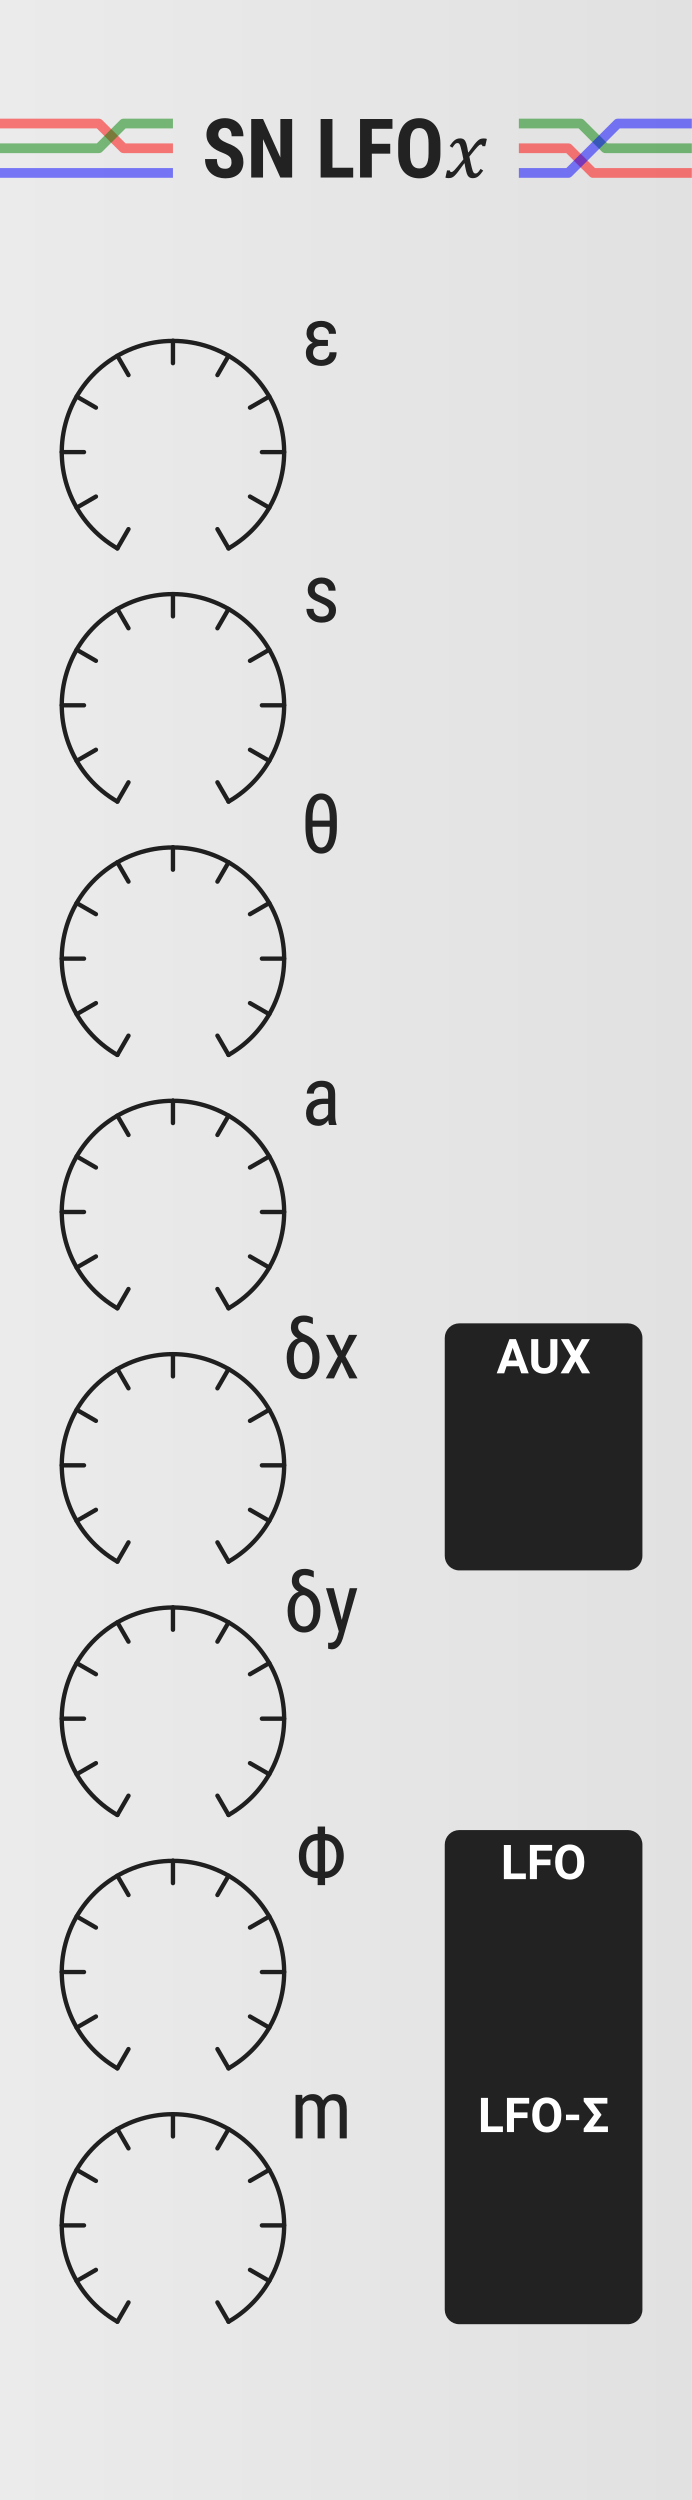
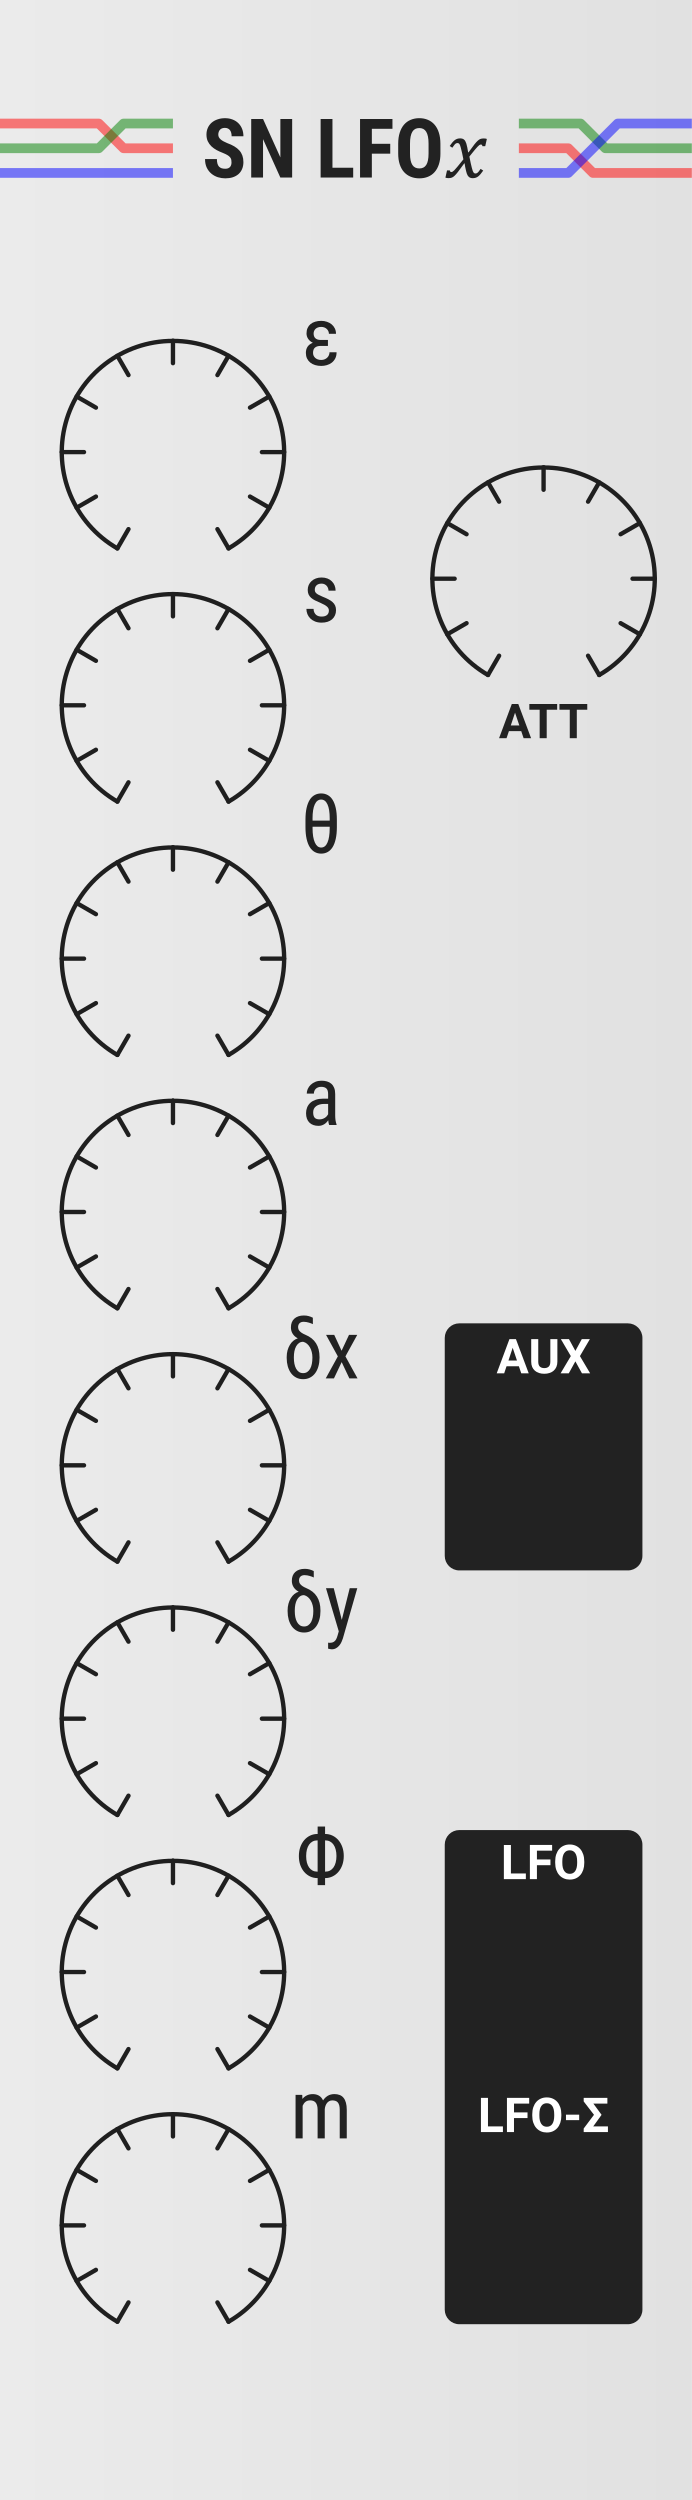
<svg xmlns="http://www.w3.org/2000/svg" version="1.1" width="35.56mm" height="128.5mm" viewBox="0 0 35.56 128.5">
  <defs>
    <linearGradient id="background">
      <stop offset="0%" stop-color="#ebebeb" />
      <stop offset="100%" stop-color="#e1e1e1" />
    </linearGradient>
  </defs>
  <g />
  <g>
    <rect x="0" y="0" width="35.56" height="128.5" fill="url(#background)" />
  </g>
  <g transform="translate(17.78,7.62)">
    <path fill="#222222" stroke="none" d="m -5.883,0.715 q 0,-0.079 -0.014,-0.141 Q -5.912,0.513 -5.959,0.459 -6.005,0.403 -6.092,0.351 -6.176,0.3 -6.319,0.242 -6.488,0.178 -6.644,0.095 -6.796,0.012 -6.914,-0.099 q -0.116,-0.114 -0.186,-0.26 -0.068,-0.149 -0.068,-0.345 0,-0.188 0.07,-0.343 0.07,-0.157 0.196,-0.267 0.128,-0.11 0.302,-0.169 0.176,-0.062 0.387,-0.062 0.217,0 0.391,0.07 0.176,0.068 0.298,0.192 0.124,0.122 0.19,0.294 0.066,0.169 0.066,0.374 h -0.606 q 0,-0.095 -0.021,-0.174 -0.019,-0.081 -0.062,-0.136 -0.041,-0.058 -0.107,-0.089 -0.066,-0.033 -0.159,-0.033 -0.087,0 -0.151,0.027 -0.062,0.027 -0.103,0.074 -0.041,0.045 -0.062,0.11 -0.021,0.064 -0.021,0.136 0,0.074 0.031,0.134 0.033,0.06 0.091,0.112 0.06,0.052 0.143,0.097 0.085,0.045 0.186,0.089 0.211,0.076 0.368,0.169 0.157,0.093 0.263,0.211 0.105,0.118 0.157,0.267 0.052,0.147 0.052,0.333 0,0.198 -0.066,0.353 -0.064,0.155 -0.186,0.263 -0.12,0.105 -0.291,0.163 -0.172,0.056 -0.387,0.056 -0.194,0 -0.382,-0.058 -0.186,-0.06 -0.333,-0.182 -0.147,-0.122 -0.238,-0.308 -0.089,-0.186 -0.089,-0.442 h 0.61 q 0,0.136 0.027,0.232 0.027,0.095 0.081,0.155 0.056,0.058 0.136,0.085 0.081,0.025 0.188,0.025 0.087,0 0.147,-0.025 0.062,-0.027 0.099,-0.07 0.039,-0.045 0.056,-0.107 0.017,-0.062 0.017,-0.134 z M -2.764,1.505 H -3.371 L -4.26,-0.469 V 1.505 h -0.608 v -3.01 h 0.608 l 0.891,1.976 V -1.505 h 0.606 z M -0.692,1 H 0.374 V 1.505 H -1.3 v -3.01 h 0.608 z M 2.278,0.277 H 1.333 V 1.505 H 0.726 V -1.505 H 2.392 v 0.506 H 1.333 v 0.771 h 0.945 z m 2.58,-0.006 q 0,0.316 -0.079,0.556 -0.079,0.24 -0.221,0.399 -0.141,0.159 -0.341,0.24 -0.198,0.081 -0.44,0.081 -0.242,0 -0.442,-0.081 Q 3.134,1.385 2.989,1.226 2.846,1.067 2.766,0.827 2.687,0.587 2.687,0.271 V -0.229 q 0,-0.325 0.079,-0.571 0.079,-0.248 0.221,-0.413 0.143,-0.165 0.343,-0.248 0.201,-0.085 0.442,-0.085 0.242,0 0.44,0.085 0.201,0.083 0.343,0.248 0.145,0.165 0.223,0.413 0.079,0.246 0.079,0.571 z M 4.248,-0.234 q 0,-0.215 -0.031,-0.366 -0.031,-0.153 -0.091,-0.25 -0.06,-0.097 -0.149,-0.143 -0.089,-0.045 -0.205,-0.045 -0.118,0 -0.207,0.045 -0.089,0.045 -0.149,0.143 -0.06,0.097 -0.091,0.25 -0.031,0.151 -0.031,0.366 v 0.504 q 0,0.205 0.031,0.351 0.031,0.145 0.091,0.238 0.062,0.093 0.151,0.136 0.091,0.043 0.209,0.043 0.116,0 0.203,-0.043 0.089,-0.043 0.149,-0.136 0.06,-0.093 0.089,-0.238 0.031,-0.147 0.031,-0.351 z M 6.038,0.571 Q 6.007,0.407 5.974,0.256 5.941,0.105 5.906,-0.025 q -0.035,-0.13 -0.058,-0.169 -0.023,-0.041 -0.05,-0.056 -0.025,-0.017 -0.064,-0.017 -0.043,0 -0.079,0.021 -0.035,0.019 -0.076,0.068 -0.041,0.048 -0.11,0.151 L 5.335,-0.116 q 0.13,-0.196 0.25,-0.294 0.12,-0.097 0.283,-0.097 0.064,0 0.112,0.014 0.05,0.014 0.087,0.045 0.037,0.029 0.066,0.076 0.029,0.048 0.056,0.13 0.027,0.081 0.05,0.203 0.025,0.12 0.043,0.25 h 0.021 q 0.198,-0.279 0.3,-0.407 0.103,-0.13 0.174,-0.192 0.07,-0.064 0.134,-0.089 0.066,-0.027 0.174,-0.027 0.097,0 0.159,0.025 l -0.083,0.374 H 7.016 q -0.012,-0.087 -0.072,-0.087 -0.019,0 -0.039,0.006 -0.021,0.006 -0.052,0.027 -0.029,0.021 -0.087,0.081 -0.058,0.06 -0.13,0.147 -0.072,0.087 -0.149,0.182 L 6.346,0.428 q 0.037,0.198 0.07,0.343 0.033,0.145 0.058,0.242 0.027,0.095 0.045,0.151 0.021,0.056 0.043,0.085 0.023,0.027 0.045,0.039 0.025,0.01 0.056,0.01 0.056,0 0.107,-0.043 0.054,-0.043 0.153,-0.196 l 0.134,0.089 q -0.145,0.215 -0.263,0.304 -0.116,0.087 -0.277,0.087 -0.089,0 -0.151,-0.033 Q 6.307,1.474 6.261,1.404 6.216,1.333 6.18,1.184 6.116,0.92 6.102,0.779 H 6.081 Q 5.862,1.087 5.755,1.222 5.649,1.356 5.579,1.42 5.511,1.484 5.445,1.509 q -0.064,0.027 -0.172,0.027 -0.097,0 -0.159,-0.025 l 0.083,-0.374 h 0.145 q 0.012,0.087 0.072,0.087 0.029,0 0.06,-0.014 0.033,-0.017 0.093,-0.074 Q 5.627,1.075 5.732,0.949 5.837,0.823 6.038,0.571 Z" />
  </g>
  <g fill="none" stroke="#1f1f1f" stroke-linecap="round" stroke-linejoin="round" stroke-width="1" transform="translate(0.0,1.27)">
    <g transform="translate(8.89,21.968) scale(0.225,0.225)">
      <line x1="-10.160" y1="17.598" x2="-12.700" y2="21.997" />
      <line x1="-17.598" y1="10.160" x2="-21.997" y2="12.700" />
      <line x1="-20.32" y1="0.000" x2="-25.4" y2="0.000" />
      <line x1="-17.598" y1="-10.16" x2="-21.997" y2="-12.7" />
      <line x1="-10.16" y1="-17.598" x2="-12.7" y2="-21.997" />
      <line x1="0.000" y1="-20.32" x2="0.000" y2="-25.4" />
      <line x1="10.160" y1="-17.598" x2="12.7" y2="-21.997" />
      <line x1="17.598" y1="-10.160" x2="21.997" y2="-12.7" />
      <line x1="20.32" y1="0.000" x2="25.4" y2="0.000" />
      <line x1="17.598" y1="10.16" x2="21.997" y2="12.7" />
      <line x1="10.16" y1="17.598" x2="12.7" y2="21.997" />
      <g>
        <path d="M0.000,-25.4 a25.4,25.4,0,0,0,-12.7,47.397" />
        <path d="M0.000,-25.4 a25.4,25.4,0,0,1,12.7,47.397" />
        <circle cx="0.000" cy="0.000" r="25.4" opacity="0.5" stroke="none" />
      </g>
    </g>
    <g transform="translate(8.89,34.982) scale(0.225,0.225)">
      <line x1="-10.160" y1="17.598" x2="-12.700" y2="21.997" />
      <line x1="-17.598" y1="10.160" x2="-21.997" y2="12.700" />
      <line x1="-20.32" y1="0.000" x2="-25.4" y2="0.000" />
      <line x1="-17.598" y1="-10.16" x2="-21.997" y2="-12.7" />
      <line x1="-10.16" y1="-17.598" x2="-12.7" y2="-21.997" />
      <line x1="0.000" y1="-20.32" x2="0.000" y2="-25.4" />
      <line x1="10.160" y1="-17.598" x2="12.7" y2="-21.997" />
      <line x1="17.598" y1="-10.160" x2="21.997" y2="-12.7" />
      <line x1="20.32" y1="0.000" x2="25.4" y2="0.000" />
      <line x1="17.598" y1="10.16" x2="21.997" y2="12.7" />
      <line x1="10.16" y1="17.598" x2="12.7" y2="21.997" />
      <g>
        <path d="M0.000,-25.4 a25.4,25.4,0,0,0,-12.7,47.397" />
        <path d="M0.000,-25.4 a25.4,25.4,0,0,1,12.7,47.397" />
        <circle cx="0.000" cy="0.000" r="25.4" opacity="0.5" stroke="none" />
      </g>
    </g>
    <g transform="translate(8.89,48.004) scale(0.225,0.225)">
      <line x1="-10.160" y1="17.598" x2="-12.700" y2="21.997" />
      <line x1="-17.598" y1="10.160" x2="-21.997" y2="12.700" />
      <line x1="-20.32" y1="0.000" x2="-25.4" y2="0.000" />
      <line x1="-17.598" y1="-10.16" x2="-21.997" y2="-12.7" />
      <line x1="-10.16" y1="-17.598" x2="-12.7" y2="-21.997" />
      <line x1="0.000" y1="-20.32" x2="0.000" y2="-25.4" />
      <line x1="10.160" y1="-17.598" x2="12.7" y2="-21.997" />
      <line x1="17.598" y1="-10.160" x2="21.997" y2="-12.7" />
      <line x1="20.32" y1="0.000" x2="25.4" y2="0.000" />
      <line x1="17.598" y1="10.16" x2="21.997" y2="12.7" />
      <line x1="10.16" y1="17.598" x2="12.7" y2="21.997" />
      <g>
        <path d="M0.000,-25.4 a25.4,25.4,0,0,0,-12.7,47.397" />
        <path d="M0.000,-25.4 a25.4,25.4,0,0,1,12.7,47.397" />
        <circle cx="0.000" cy="0.000" r="25.4" opacity="0.5" stroke="none" />
      </g>
    </g>
    <g transform="translate(8.89,61.026) scale(0.225,0.225)">
      <line x1="-10.160" y1="17.598" x2="-12.700" y2="21.997" />
      <line x1="-17.598" y1="10.160" x2="-21.997" y2="12.700" />
      <line x1="-20.32" y1="0.000" x2="-25.4" y2="0.000" />
      <line x1="-17.598" y1="-10.16" x2="-21.997" y2="-12.7" />
      <line x1="-10.16" y1="-17.598" x2="-12.7" y2="-21.997" />
      <line x1="0.000" y1="-20.32" x2="0.000" y2="-25.4" />
      <line x1="10.160" y1="-17.598" x2="12.7" y2="-21.997" />
      <line x1="17.598" y1="-10.160" x2="21.997" y2="-12.7" />
      <line x1="20.32" y1="0.000" x2="25.4" y2="0.000" />
      <line x1="17.598" y1="10.16" x2="21.997" y2="12.7" />
      <line x1="10.16" y1="17.598" x2="12.7" y2="21.997" />
      <g>
        <path d="M0.000,-25.4 a25.4,25.4,0,0,0,-12.7,47.397" />
        <path d="M0.000,-25.4 a25.4,25.4,0,0,1,12.7,47.397" />
        <circle cx="0.000" cy="0.000" r="25.4" opacity="0.5" stroke="none" />
      </g>
    </g>
    <g transform="translate(8.89,74.048) scale(0.225,0.225)">
      <line x1="-10.160" y1="17.598" x2="-12.700" y2="21.997" />
      <line x1="-17.598" y1="10.160" x2="-21.997" y2="12.700" />
      <line x1="-20.32" y1="0.000" x2="-25.4" y2="0.000" />
      <line x1="-17.598" y1="-10.16" x2="-21.997" y2="-12.7" />
      <line x1="-10.16" y1="-17.598" x2="-12.7" y2="-21.997" />
      <line x1="0.000" y1="-20.32" x2="0.000" y2="-25.4" />
      <line x1="10.160" y1="-17.598" x2="12.7" y2="-21.997" />
      <line x1="17.598" y1="-10.160" x2="21.997" y2="-12.7" />
      <line x1="20.32" y1="0.000" x2="25.4" y2="0.000" />
      <line x1="17.598" y1="10.16" x2="21.997" y2="12.7" />
      <line x1="10.16" y1="17.598" x2="12.7" y2="21.997" />
      <g>
        <path d="M0.000,-25.4 a25.4,25.4,0,0,0,-12.7,47.397" />
        <path d="M0.000,-25.4 a25.4,25.4,0,0,1,12.7,47.397" />
        <circle cx="0.000" cy="0.000" r="25.4" opacity="0.5" stroke="none" />
      </g>
    </g>
    <g transform="translate(8.89,87.070) scale(0.225,0.225)">
      <line x1="-10.160" y1="17.598" x2="-12.700" y2="21.997" />
      <line x1="-17.598" y1="10.160" x2="-21.997" y2="12.700" />
      <line x1="-20.32" y1="0.000" x2="-25.4" y2="0.000" />
      <line x1="-17.598" y1="-10.16" x2="-21.997" y2="-12.7" />
      <line x1="-10.16" y1="-17.598" x2="-12.7" y2="-21.997" />
      <line x1="0.000" y1="-20.32" x2="0.000" y2="-25.4" />
      <line x1="10.160" y1="-17.598" x2="12.7" y2="-21.997" />
      <line x1="17.598" y1="-10.160" x2="21.997" y2="-12.7" />
      <line x1="20.32" y1="0.000" x2="25.4" y2="0.000" />
      <line x1="17.598" y1="10.16" x2="21.997" y2="12.7" />
      <line x1="10.16" y1="17.598" x2="12.7" y2="21.997" />
      <g>
        <path d="M0.000,-25.4 a25.4,25.4,0,0,0,-12.7,47.397" />
        <path d="M0.000,-25.4 a25.4,25.4,0,0,1,12.7,47.397" />
        <circle cx="0.000" cy="0.000" r="25.4" opacity="0.5" stroke="none" />
      </g>
    </g>
    <g transform="translate(8.89,100.093) scale(0.225,0.225)">
      <line x1="-10.160" y1="17.598" x2="-12.700" y2="21.997" />
      <line x1="-17.598" y1="10.160" x2="-21.997" y2="12.700" />
      <line x1="-20.32" y1="0.000" x2="-25.4" y2="0.000" />
      <line x1="-17.598" y1="-10.16" x2="-21.997" y2="-12.7" />
      <line x1="-10.16" y1="-17.598" x2="-12.7" y2="-21.997" />
      <line x1="0.000" y1="-20.32" x2="0.000" y2="-25.4" />
      <line x1="10.160" y1="-17.598" x2="12.7" y2="-21.997" />
      <line x1="17.598" y1="-10.160" x2="21.997" y2="-12.7" />
      <line x1="20.32" y1="0.000" x2="25.4" y2="0.000" />
      <line x1="17.598" y1="10.16" x2="21.997" y2="12.7" />
      <line x1="10.16" y1="17.598" x2="12.7" y2="21.997" />
      <g>
        <path d="M0.000,-25.4 a25.4,25.4,0,0,0,-12.7,47.397" />
        <path d="M0.000,-25.4 a25.4,25.4,0,0,1,12.7,47.397" />
        <circle cx="0.000" cy="0.000" r="25.4" opacity="0.5" stroke="none" />
      </g>
    </g>
    <g transform="translate(8.89,113.115) scale(0.225,0.225)">
      <line x1="-10.160" y1="17.598" x2="-12.700" y2="21.997" />
      <line x1="-17.598" y1="10.160" x2="-21.997" y2="12.700" />
      <line x1="-20.32" y1="0.000" x2="-25.4" y2="0.000" />
      <line x1="-17.598" y1="-10.16" x2="-21.997" y2="-12.7" />
      <line x1="-10.16" y1="-17.598" x2="-12.7" y2="-21.997" />
      <line x1="0.000" y1="-20.32" x2="0.000" y2="-25.4" />
      <line x1="10.160" y1="-17.598" x2="12.7" y2="-21.997" />
      <line x1="17.598" y1="-10.160" x2="21.997" y2="-12.7" />
      <line x1="20.32" y1="0.000" x2="25.4" y2="0.000" />
      <line x1="17.598" y1="10.16" x2="21.997" y2="12.7" />
      <line x1="10.16" y1="17.598" x2="12.7" y2="21.997" />
      <g>
        <path d="M0.000,-25.4 a25.4,25.4,0,0,0,-12.7,47.397" />
        <path d="M0.000,-25.4 a25.4,25.4,0,0,1,12.7,47.397" />
        <circle cx="0.000" cy="0.000" r="25.4" opacity="0.5" stroke="none" />
      </g>
    </g>
-   </g>
+     <g transform="translate(27.94,28.475) scale(0.225,0.225)">
+       <line x1="-10.160" y1="17.598" x2="-12.700" y2="21.997" />
+       <line x1="-17.598" y1="10.160" x2="-21.997" y2="12.700" />
+       <line x1="-20.32" y1="0.000" x2="-25.4" y2="0.000" />
+       <line x1="-17.598" y1="-10.16" x2="-21.997" y2="-12.7" />
+       <line x1="-10.16" y1="-17.598" x2="-12.7" y2="-21.997" />
+       <line x1="0.000" y1="-20.32" x2="0.000" y2="-25.4" />
+       <line x1="10.160" y1="-17.598" x2="12.7" y2="-21.997" />
+       <line x1="17.598" y1="-10.160" x2="21.997" y2="-12.7" />
+       <line x1="20.32" y1="0.000" x2="25.4" y2="0.000" />
+       <line x1="17.598" y1="10.16" x2="21.997" y2="12.7" />
+       <line x1="10.16" y1="17.598" x2="12.7" y2="21.997" />
+       <g>
+         <path d="M0.000,-25.4 a25.4,25.4,0,0,0,-12.7,47.397" />
+         <path d="M0.000,-25.4 a25.4,25.4,0,0,1,12.7,47.397" />
+         <circle cx="0.000" cy="0.000" r="25.4" opacity="0.5" stroke="none" />
+       </g>
+     </g>
+   </g>
+   <g fill="#222222" />
  <g transform="translate(0.0,1.27)">
    <g fill="#222222">
      <g transform="translate(27.94,87.070)">
        <rect x="-5.08" y="-20.32" width="10.16" height="12.7" rx="0.75" />
      </g>
      <g transform="translate(27.94,113.115)">
        <rect x="-5.08" y="-20.32" width="10.16" height="25.4" rx="0.75" />
      </g>
    </g>
    <g fill="#ffffff">
      <g transform="translate(5.08,47.25)">
        <path d="M 21.59,21.706 H 20.956 L 20.835,22.068 H 20.451 L 21.104,20.312 h 0.335 l 0.657,1.756 H 21.712 Z M 21.054,21.413 h 0.439 l -0.221,-0.657 z m 2.515,-1.101 v 1.159 q 0,0.152 -0.051,0.269 -0.051,0.116 -0.14,0.194 -0.089,0.078 -0.213,0.118 -0.123,0.04 -0.269,0.04 -0.147,0 -0.271,-0.04 -0.123,-0.04 -0.212,-0.118 -0.089,-0.078 -0.14,-0.194 -0.049,-0.117 -0.049,-0.269 V 20.312 h 0.362 v 1.159 q 0,0.172 0.082,0.252 0.083,0.078 0.229,0.078 0.147,0 0.228,-0.078 0.082,-0.08 0.082,-0.252 V 20.312 Z m 0.925,0.605 0.329,-0.605 h 0.416 l -0.511,0.871 0.525,0.885 h -0.421 l -0.338,-0.615 -0.338,0.615 H 23.735 l 0.525,-0.885 -0.511,-0.871 h 0.416 z" />
      </g>
      <g transform="translate(5.08,73.25)">
        <path d="m 21.181,21.777 h 0.768 v 0.291 h -1.13 v -1.756 h 0.362 z m 2.032,-0.427 h -0.695 v 0.717 h -0.362 v -1.756 h 1.143 v 0.293 h -0.781 v 0.453 h 0.695 z m 1.739,-0.121 q 0,0.201 -0.054,0.362 -0.054,0.159 -0.153,0.27 -0.098,0.111 -0.235,0.171 -0.137,0.059 -0.303,0.059 -0.165,0 -0.303,-0.059 -0.137,-0.06 -0.238,-0.171 -0.099,-0.111 -0.154,-0.27 -0.055,-0.16 -0.055,-0.362 v -0.077 q 0,-0.2 0.054,-0.361 0.055,-0.16 0.154,-0.273 0.099,-0.112 0.236,-0.171 0.137,-0.06 0.303,-0.06 0.165,0 0.303,0.06 0.137,0.059 0.236,0.171 0.099,0.112 0.153,0.273 0.055,0.16 0.055,0.361 z m -0.367,-0.08 q 0,-0.276 -0.099,-0.42 -0.099,-0.143 -0.282,-0.143 -0.183,0 -0.282,0.143 -0.099,0.143 -0.099,0.42 v 0.08 q 0,0.137 0.025,0.244 0.027,0.105 0.075,0.177 0.049,0.071 0.121,0.109 0.071,0.036 0.163,0.036 0.183,0 0.281,-0.145 0.098,-0.145 0.098,-0.421 z" />
      </g>
      <g transform="translate(5.08,86.25)">
        <path d="m 20.002,21.777 h 0.768 v 0.291 h -1.13 v -1.756 h 0.362 z m 2.032,-0.427 h -0.695 v 0.717 h -0.362 v -1.756 h 1.143 v 0.293 H 21.34 v 0.453 h 0.695 z m 1.739,-0.121 q 0,0.201 -0.054,0.362 -0.054,0.159 -0.153,0.27 -0.098,0.111 -0.235,0.171 -0.137,0.059 -0.303,0.059 -0.165,0 -0.303,-0.059 -0.137,-0.06 -0.238,-0.171 -0.099,-0.111 -0.154,-0.27 -0.055,-0.16 -0.055,-0.362 v -0.077 q 0,-0.2 0.054,-0.361 0.055,-0.16 0.154,-0.273 0.099,-0.112 0.236,-0.171 0.137,-0.06 0.303,-0.06 0.165,0 0.303,0.06 0.137,0.059 0.236,0.171 0.099,0.112 0.153,0.273 0.055,0.16 0.055,0.361 z m -0.367,-0.08 q 0,-0.276 -0.099,-0.42 -0.099,-0.143 -0.282,-0.143 -0.183,0 -0.282,0.143 -0.099,0.143 -0.099,0.42 v 0.08 q 0,0.137 0.025,0.244 0.027,0.105 0.075,0.177 0.049,0.071 0.121,0.109 0.071,0.036 0.163,0.036 0.183,0 0.281,-0.145 0.098,-0.145 0.098,-0.421 z m 1.284,0.306 h -0.679 v -0.281 h 0.679 z m 1.145,-0.265 -0.422,0.586 h 0.755 v 0.291 h -1.246 v -0.182 l 0.529,-0.704 -0.529,-0.687 v -0.182 h 1.217 v 0.293 h -0.72 l 0.416,0.568 z" />
      </g>
    </g>
  </g>
  <g fill="#222222" stroke="none">
    <g transform="translate(-6.35,17.78)">
      <path d="m 22.837,0 q -0.198,0 -0.298,0.087 -0.099,0.085 -0.099,0.273 0,0.072 0.027,0.138 0.029,0.066 0.083,0.116 0.054,0.05 0.132,0.079 0.079,0.029 0.18,0.029 0.095,0 0.174,-0.033 0.079,-0.033 0.134,-0.087 0.056,-0.054 0.085,-0.124 0.031,-0.072 0.031,-0.151 h 0.364 q 0,0.184 -0.068,0.316 -0.068,0.132 -0.18,0.219 -0.112,0.085 -0.254,0.126 -0.141,0.041 -0.285,0.041 -0.172,0 -0.318,-0.045 -0.145,-0.045 -0.25,-0.13 -0.105,-0.087 -0.165,-0.211 -0.058,-0.124 -0.058,-0.283 0,-0.194 0.091,-0.325 0.093,-0.13 0.267,-0.196 -0.153,-0.074 -0.24,-0.201 -0.085,-0.126 -0.085,-0.277 0,-0.157 0.054,-0.279 0.054,-0.122 0.153,-0.203 0.099,-0.083 0.24,-0.124 0.141,-0.043 0.312,-0.043 0.155,0 0.291,0.048 0.138,0.045 0.242,0.132 0.103,0.085 0.163,0.209 0.06,0.122 0.06,0.275 h -0.364 q 0,-0.074 -0.031,-0.138 -0.029,-0.064 -0.083,-0.112 -0.052,-0.05 -0.124,-0.076 -0.072,-0.027 -0.155,-0.027 -0.101,0 -0.176,0.029 -0.074,0.029 -0.122,0.076 -0.048,0.048 -0.072,0.11 -0.023,0.06 -0.023,0.126 0,0.072 0.021,0.134 0.021,0.06 0.064,0.103 0.045,0.043 0.114,0.068 0.07,0.025 0.169,0.025 h 0.368 v 0.306 z" />
    </g>
    <g transform="translate(-6.35,30.974)">
      <path d="m 23.256,0.415 q 0,-0.062 -0.023,-0.112 -0.023,-0.052 -0.074,-0.097 -0.052,-0.048 -0.134,-0.093 -0.081,-0.045 -0.201,-0.099 -0.155,-0.064 -0.279,-0.126 -0.122,-0.062 -0.207,-0.136 -0.083,-0.076 -0.128,-0.174 -0.043,-0.099 -0.043,-0.234 0,-0.132 0.05,-0.248 0.052,-0.116 0.145,-0.201 0.093,-0.087 0.223,-0.136 0.13,-0.05 0.291,-0.05 0.169,0 0.304,0.052 0.134,0.052 0.227,0.145 0.093,0.091 0.143,0.215 0.05,0.124 0.05,0.267 h -0.364 q 0,-0.068 -0.025,-0.132 -0.023,-0.066 -0.07,-0.118 -0.045,-0.052 -0.112,-0.083 -0.066,-0.031 -0.153,-0.031 -0.093,0 -0.159,0.027 -0.064,0.025 -0.105,0.068 -0.041,0.041 -0.062,0.097 -0.019,0.056 -0.019,0.116 0,0.062 0.017,0.107 0.019,0.043 0.062,0.083 0.043,0.039 0.118,0.079 0.076,0.039 0.194,0.091 0.169,0.066 0.3,0.134 0.132,0.066 0.221,0.147 0.089,0.079 0.134,0.18 0.045,0.101 0.045,0.236 0,0.147 -0.054,0.267 -0.052,0.118 -0.149,0.203 -0.097,0.083 -0.234,0.128 -0.136,0.043 -0.302,0.043 -0.19,0 -0.337,-0.058 -0.147,-0.06 -0.246,-0.157 -0.099,-0.099 -0.151,-0.227 -0.05,-0.128 -0.05,-0.267 h 0.368 q 0.004,0.118 0.043,0.194 0.039,0.076 0.097,0.122 0.06,0.045 0.132,0.064 0.072,0.017 0.143,0.017 0.182,0 0.277,-0.081 0.095,-0.083 0.095,-0.221 z" />
    </g>
    <g transform="translate(-6.35,21.7666)">
      <path d="m 23.665,20.745 q 0,0.349 -0.058,0.606 -0.056,0.256 -0.161,0.426 -0.105,0.167 -0.254,0.25 -0.149,0.083 -0.333,0.083 -0.182,0 -0.331,-0.083 -0.149,-0.083 -0.256,-0.25 -0.105,-0.169 -0.163,-0.426 -0.058,-0.256 -0.058,-0.606 V 20.363 q 0,-0.347 0.058,-0.602 0.058,-0.254 0.163,-0.42 0.105,-0.165 0.254,-0.244 0.149,-0.081 0.331,-0.081 0.184,0 0.333,0.081 0.149,0.079 0.254,0.244 0.105,0.165 0.163,0.42 0.058,0.254 0.058,0.602 z m -1.249,-0.333 h 0.881 v -0.114 q 0,-0.469 -0.114,-0.717 -0.112,-0.25 -0.327,-0.25 -0.213,0 -0.327,0.25 -0.114,0.248 -0.114,0.717 z m 0.881,0.314 h -0.881 v 0.081 q 0,0.234 0.029,0.418 0.031,0.182 0.087,0.31 0.056,0.128 0.138,0.196 0.083,0.066 0.188,0.066 0.107,0 0.19,-0.066 0.083,-0.068 0.136,-0.196 0.056,-0.128 0.083,-0.31 0.029,-0.184 0.029,-0.418 z" />
    </g>
    <g transform="translate(-6.35,56.838)">
      <path d="m 23.27,0.988 q -0.019,-0.041 -0.031,-0.105 -0.01,-0.066 -0.017,-0.138 -0.039,0.058 -0.091,0.11 -0.05,0.052 -0.114,0.091 -0.062,0.039 -0.136,0.062 -0.072,0.023 -0.155,0.023 -0.147,0 -0.267,-0.041 -0.118,-0.041 -0.203,-0.124 -0.085,-0.083 -0.13,-0.203 -0.045,-0.122 -0.045,-0.283 0,-0.161 0.056,-0.298 0.056,-0.136 0.165,-0.236 0.11,-0.099 0.275,-0.155 0.165,-0.058 0.384,-0.058 h 0.254 v -0.238 q 0,-0.201 -0.089,-0.285 -0.089,-0.085 -0.271,-0.085 -0.089,0 -0.159,0.029 -0.068,0.027 -0.116,0.074 -0.048,0.048 -0.072,0.112 -0.025,0.062 -0.025,0.132 h -0.366 q 0,-0.12 0.052,-0.238 0.054,-0.12 0.151,-0.213 0.099,-0.095 0.24,-0.153 0.141,-0.058 0.314,-0.058 0.155,0 0.283,0.037 0.13,0.037 0.223,0.12 0.095,0.083 0.147,0.213 0.052,0.13 0.052,0.318 v 1.102 q 0,0.056 0.004,0.118 0.004,0.062 0.012,0.122 0.01,0.06 0.023,0.116 0.014,0.054 0.031,0.099 v 0.033 z m -0.488,-0.291 q 0.076,0 0.145,-0.023 0.068,-0.023 0.124,-0.058 0.056,-0.037 0.097,-0.083 0.043,-0.048 0.068,-0.097 v -0.533 h -0.192 q -0.132,0 -0.24,0.029 -0.105,0.029 -0.182,0.085 -0.074,0.054 -0.116,0.134 -0.039,0.081 -0.039,0.184 0,0.101 0.021,0.172 0.021,0.068 0.062,0.112 0.041,0.041 0.103,0.06 0.064,0.019 0.149,0.019 z" />
    </g>
    <g transform="translate(-6.35,69.86)">
      <path d="m 21.304,-1.635 q 0,-0.141 0.043,-0.252 0.045,-0.114 0.13,-0.192 0.087,-0.081 0.209,-0.122 0.124,-0.043 0.281,-0.043 0.136,0 0.24,0.029 0.105,0.027 0.223,0.085 l 0.002,0.331 q -0.035,-0.019 -0.089,-0.039 -0.054,-0.023 -0.118,-0.039 -0.062,-0.019 -0.13,-0.031 -0.068,-0.012 -0.136,-0.012 -0.136,0 -0.213,0.074 -0.074,0.074 -0.074,0.203 0,0.043 0.014,0.091 0.014,0.048 0.054,0.097 0.041,0.05 0.114,0.101 0.072,0.05 0.188,0.099 0.372,0.153 0.552,0.44 0.18,0.287 0.18,0.709 v 0.043 q 0,0.234 -0.058,0.434 -0.056,0.201 -0.163,0.347 -0.107,0.147 -0.265,0.229 -0.155,0.083 -0.356,0.083 -0.203,0 -0.36,-0.083 -0.157,-0.083 -0.265,-0.229 -0.107,-0.147 -0.165,-0.347 -0.056,-0.201 -0.056,-0.434 v -0.043 q 0,-0.184 0.043,-0.343 0.045,-0.161 0.122,-0.287 0.076,-0.126 0.18,-0.211 0.103,-0.085 0.219,-0.118 l -0.002,-0.01 q -0.159,-0.081 -0.252,-0.225 -0.093,-0.145 -0.093,-0.333 z m 0.151,1.571 q 0,0.159 0.027,0.302 0.029,0.143 0.087,0.25 0.058,0.105 0.147,0.169 0.091,0.062 0.217,0.062 0.124,0 0.213,-0.062 0.091,-0.064 0.149,-0.169 0.058,-0.107 0.085,-0.25 0.027,-0.143 0.027,-0.302 v -0.043 q 0,-0.132 -0.033,-0.26 -0.031,-0.13 -0.093,-0.238 -0.06,-0.107 -0.149,-0.184 -0.089,-0.076 -0.201,-0.103 -0.124,0 -0.213,0.064 -0.089,0.064 -0.149,0.172 -0.058,0.107 -0.087,0.25 -0.027,0.143 -0.027,0.3 z m 2.452,-0.368 0.382,-0.816 h 0.424 l -0.608,1.106 0.622,1.131 h -0.42 l -0.395,-0.837 -0.397,0.837 h -0.422 l 0.622,-1.131 -0.606,-1.106 h 0.42 z" />
    </g>
    <g transform="translate(-6.35,82.882)">
      <path d="m 21.351,-1.635 q 0,-0.141 0.043,-0.252 0.045,-0.114 0.13,-0.192 0.087,-0.081 0.209,-0.122 0.124,-0.043 0.281,-0.043 0.136,0 0.24,0.029 0.105,0.027 0.223,0.085 l 0.002,0.331 q -0.035,-0.019 -0.089,-0.039 -0.054,-0.023 -0.118,-0.039 -0.062,-0.019 -0.13,-0.031 -0.068,-0.012 -0.136,-0.012 -0.136,0 -0.213,0.074 -0.074,0.074 -0.074,0.203 0,0.043 0.014,0.091 0.014,0.048 0.054,0.097 0.041,0.05 0.114,0.101 0.072,0.05 0.188,0.099 0.372,0.153 0.552,0.44 0.18,0.287 0.18,0.709 v 0.043 q 0,0.234 -0.058,0.434 -0.056,0.201 -0.163,0.347 -0.107,0.147 -0.265,0.229 -0.155,0.083 -0.356,0.083 -0.203,0 -0.36,-0.083 -0.157,-0.083 -0.265,-0.229 -0.107,-0.147 -0.165,-0.347 -0.056,-0.201 -0.056,-0.434 v -0.043 q 0,-0.184 0.043,-0.343 0.045,-0.161 0.122,-0.287 0.076,-0.126 0.18,-0.211 0.103,-0.085 0.219,-0.118 l -0.002,-0.01 q -0.159,-0.081 -0.252,-0.225 -0.093,-0.145 -0.093,-0.333 z m 0.151,1.571 q 0,0.159 0.027,0.302 0.029,0.143 0.087,0.25 0.058,0.105 0.147,0.169 0.091,0.062 0.217,0.062 0.124,0 0.213,-0.062 0.091,-0.064 0.149,-0.169 0.058,-0.107 0.085,-0.25 0.027,-0.143 0.027,-0.302 v -0.043 q 0,-0.132 -0.033,-0.26 -0.031,-0.13 -0.093,-0.238 -0.06,-0.107 -0.149,-0.184 -0.089,-0.076 -0.201,-0.103 -0.124,0 -0.213,0.064 -0.089,0.064 -0.149,0.172 -0.058,0.107 -0.087,0.25 -0.027,0.143 -0.027,0.3 z m 2.416,0.444 0.407,-1.629 h 0.389 l -0.74,2.582 q -0.025,0.083 -0.07,0.18 -0.043,0.097 -0.112,0.18 -0.068,0.085 -0.165,0.141 -0.095,0.058 -0.221,0.058 -0.021,0 -0.048,-0.004 -0.027,-0.004 -0.054,-0.01 -0.027,-0.004 -0.052,-0.01 -0.023,-0.004 -0.037,-0.008 v -0.31 q 0.012,0.004 0.039,0.006 0.029,0.002 0.041,0.002 0.081,0 0.143,-0.019 0.062,-0.019 0.11,-0.062 0.05,-0.041 0.085,-0.112 0.037,-0.07 0.066,-0.174 l 0.064,-0.221 -0.657,-2.218 h 0.399 z" />
    </g>
    <g transform="translate(-6.35,95.905)">
      <path d="m 23.059,-1.639 h 0.004 q 0.201,0 0.374,0.083 0.176,0.083 0.304,0.232 0.13,0.149 0.205,0.358 0.074,0.209 0.074,0.459 0,0.252 -0.074,0.461 -0.074,0.207 -0.205,0.358 -0.128,0.151 -0.304,0.234 -0.174,0.083 -0.374,0.083 h -0.004 v 0.362 h -0.382 v -0.362 h -0.012 q -0.201,0 -0.374,-0.083 -0.174,-0.083 -0.304,-0.232 -0.128,-0.149 -0.203,-0.356 -0.072,-0.209 -0.072,-0.461 0,-0.25 0.072,-0.459 0.074,-0.209 0.203,-0.36 0.13,-0.151 0.304,-0.234 0.174,-0.083 0.374,-0.083 h 0.012 v -0.382 h 0.382 z m -0.395,0.329 q -0.141,0 -0.248,0.058 -0.107,0.058 -0.18,0.163 -0.072,0.105 -0.112,0.254 -0.037,0.149 -0.037,0.331 0,0.184 0.037,0.333 0.039,0.147 0.112,0.252 0.072,0.103 0.18,0.161 0.107,0.056 0.248,0.056 h 0.012 v -1.608 z m 0.395,0 v 1.608 h 0.008 q 0.138,0 0.246,-0.056 0.107,-0.058 0.18,-0.163 0.074,-0.105 0.112,-0.254 0.039,-0.149 0.039,-0.333 0,-0.182 -0.039,-0.329 -0.037,-0.149 -0.112,-0.254 -0.072,-0.105 -0.18,-0.161 -0.107,-0.058 -0.246,-0.058 z" />
    </g>
    <g transform="translate(-6.35,108.927)">
      <path d="m 21.885,-1.249 0.008,0.207 q 0.097,-0.118 0.229,-0.182 0.134,-0.066 0.31,-0.066 0.169,0 0.306,0.076 0.138,0.076 0.217,0.248 0.095,-0.147 0.24,-0.236 0.147,-0.089 0.347,-0.089 0.151,0 0.269,0.048 0.118,0.045 0.198,0.145 0.081,0.099 0.122,0.252 0.043,0.153 0.043,0.364 v 1.47 H 23.812 v -1.472 q 0,-0.141 -0.027,-0.234 -0.027,-0.093 -0.076,-0.149 -0.05,-0.056 -0.12,-0.076 -0.07,-0.023 -0.157,-0.023 -0.087,0 -0.155,0.035 -0.068,0.035 -0.118,0.097 -0.048,0.062 -0.079,0.145 -0.029,0.083 -0.037,0.178 v 0.01 1.488 h -0.368 v -1.47 q 0,-0.13 -0.027,-0.221 -0.025,-0.093 -0.074,-0.151 -0.05,-0.058 -0.12,-0.085 -0.07,-0.027 -0.157,-0.027 -0.153,0 -0.246,0.076 -0.093,0.074 -0.145,0.201 v 1.676 h -0.364 v -2.237 z" />
+     </g>
+     <g transform="translate(5.08,15.875)">
+       <path d="m 21.712,21.706 h -0.634 l -0.121,0.362 h -0.385 l 0.654,-1.756 h 0.335 l 0.657,1.756 h -0.385 z m -0.537,-0.293 h 0.439 l -0.221,-0.657 z m 2.384,-0.808 h -0.538 v 1.463 h -0.362 v -1.463 h -0.531 v -0.293 h 1.43 z m 1.547,0 h -0.538 v 1.463 h -0.362 v -1.463 h -0.531 v -0.293 h 1.43 z" />
    </g>
  </g>
  <g transform="translate(0.0,7.62)" fill="none" stroke-width="0.5" stroke-linejoin="round" stroke-opacity="0.5">
    <path d="M 0,-1.27 l5.08,0.0 l1.27,1.27  l2.54,0" stroke="red" />
    <path d="M 0,0.0   l5.08,0.0 l1.27,-1.27 l2.54,0" stroke="green" />
    <path d="M 0,1.27  l8.89,0" stroke="blue" />
    <path d="M 26.67,-1.27 l3.175,0.0 l1.27,1.27 l4.445,0.0" stroke="green" />
    <path d="M 26.67,0.0   l2.54,0.0 l1.27,1.27  l5.08,0.0" stroke="red" />
    <path d="M 26.67,1.27  l2.54,0.0 l2.54,-2.54 l3.81,0.0" stroke="blue" />
  </g>
</svg>
